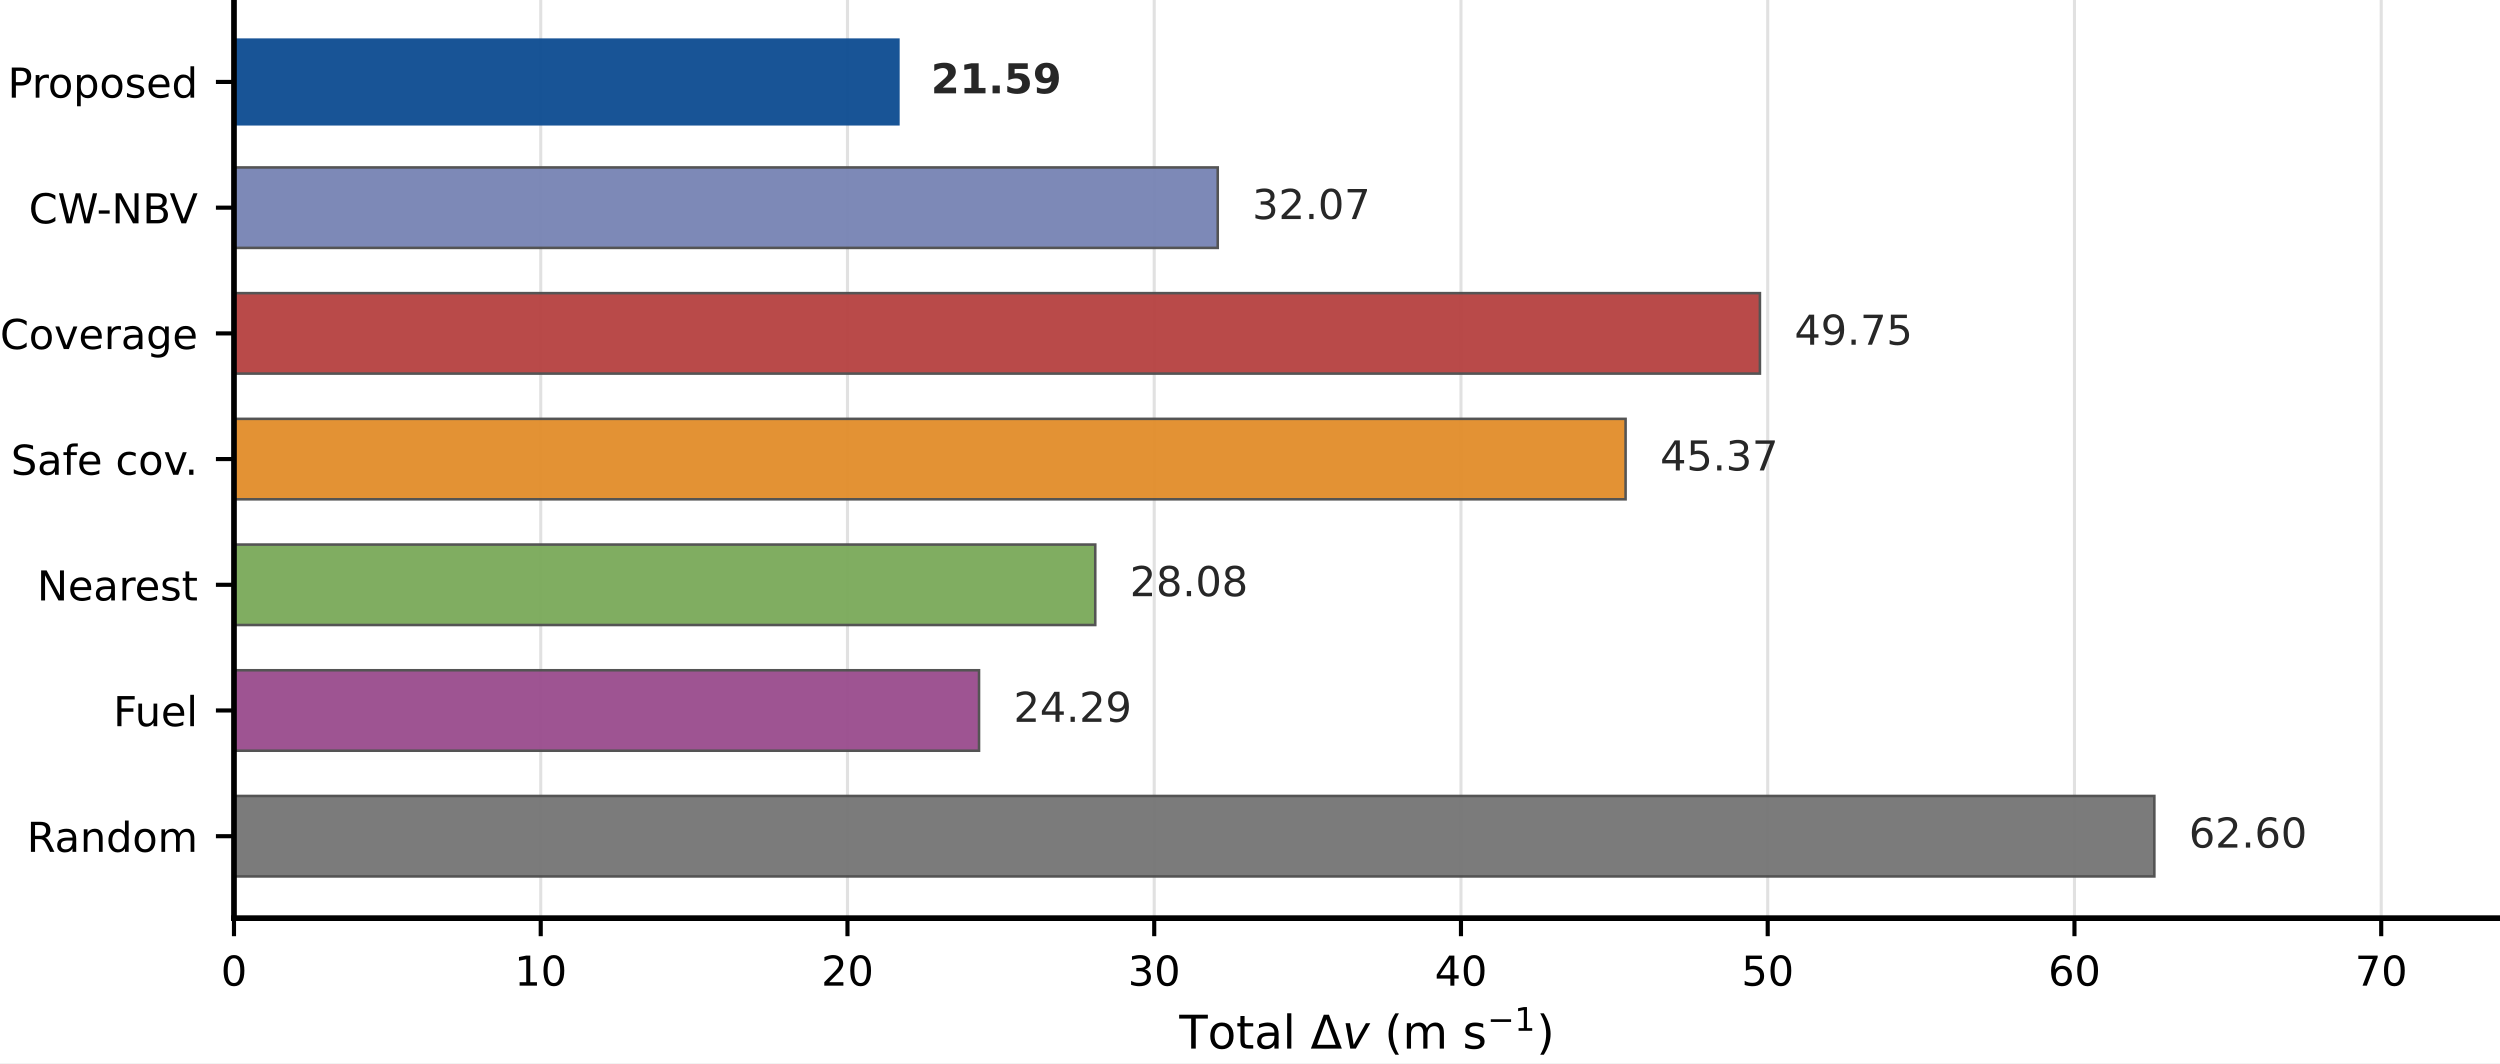
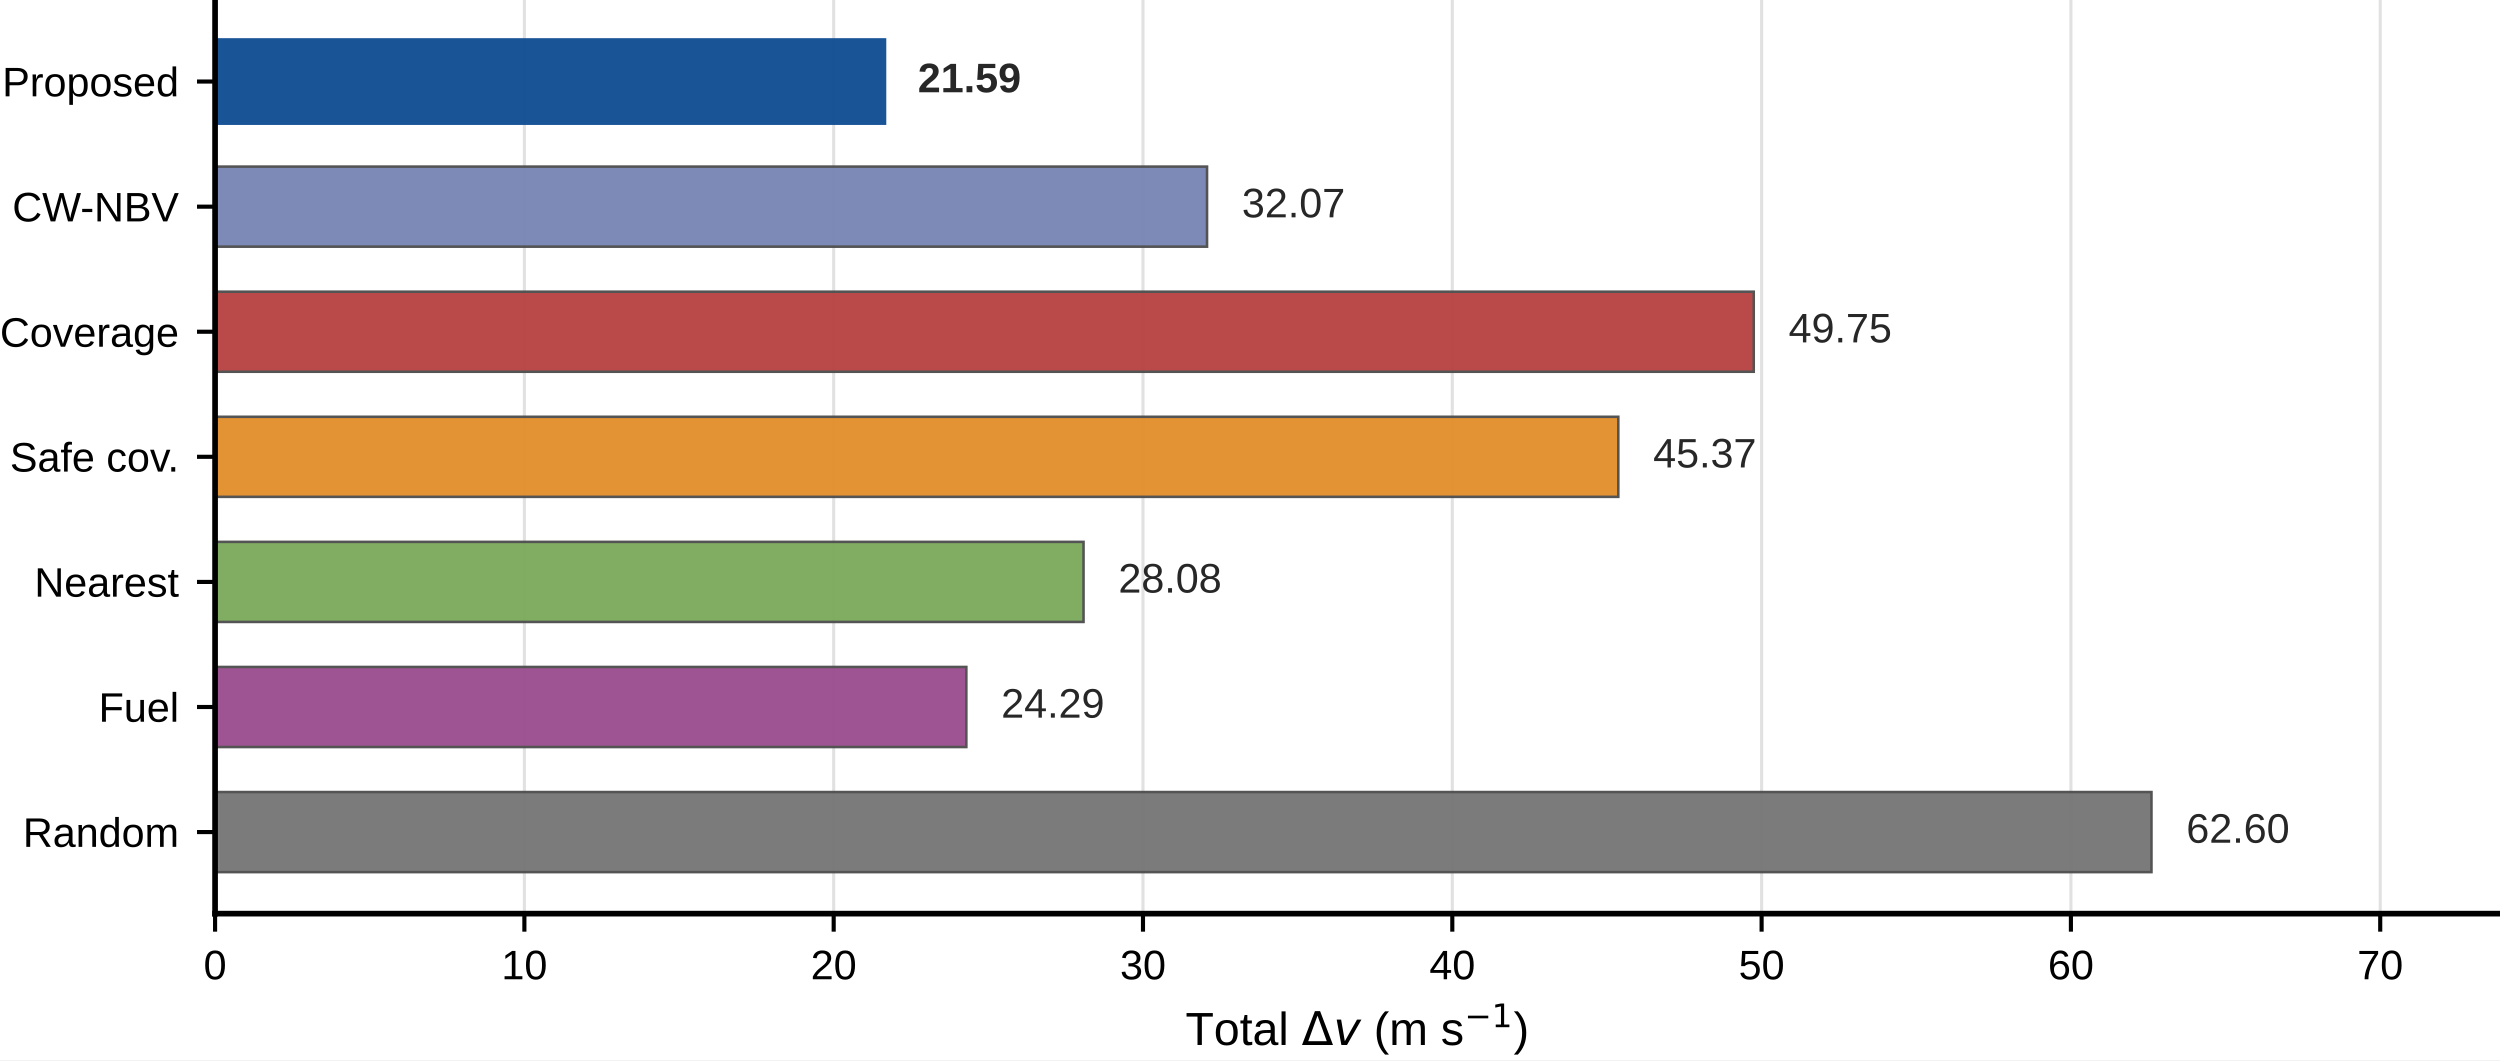
- <svg xmlns="http://www.w3.org/2000/svg" xmlns:xlink="http://www.w3.org/1999/xlink" width="484.341pt" height="205.982pt" viewBox="0 0 484.341 205.982" version="1.1">
+ <svg xmlns="http://www.w3.org/2000/svg" xmlns:xlink="http://www.w3.org/1999/xlink" width="484.545pt" height="205.476pt" viewBox="0 0 484.545 205.476" version="1.1">
  <defs>
    <style type="text/css">*{stroke-linejoin: round; stroke-linecap: butt}</style>
  </defs>
  <g id="figure_1">
    <g id="patch_1">
-       <path d="M 0 205.982  L 484.341 205.982  L 484.341 0  L 0 0  z " style="fill: #ffffff" />
+       <path d="M 0 205.476  L 484.545 205.476  L 484.545 0  L 0 0  z " style="fill: #ffffff" />
    </g>
    <g id="axes_1">
      <g id="patch_2">
-         <path d="M 45.331 177.88  L 484.341 177.88  L 484.341 0  L 45.331 0  z " style="fill: #ffffff" />
+         <path d="M 41.685 177.08  L 484.545 177.08  L 484.545 0  L 41.685 0  z " style="fill: #ffffff" />
      </g>
      <g id="matplotlib.axis_1">
        <g id="xtick_1">
          <g id="line2d_1">
-             <path d="M 45.331 177.88  L 45.331 0  " clip-path="url(#p929456332c)" style="fill: none; stroke: #e1e1e1; stroke-width: 0.6; stroke-linecap: square" />
+             <path d="M 41.685 177.08  L 41.685 0  " clip-path="url(#p7cb6ad659d)" style="fill: none; stroke: #e1e1e1; stroke-width: 0.6; stroke-linecap: square" />
          </g>
          <g id="line2d_2">
            <defs>
-               <path id="m242ef295e8" d="M 0 0  L 0 3.5  " style="stroke: #000000; stroke-width: 0.8" />
+               <path id="md26148e106" d="M 0 0  L 0 3.5  " style="stroke: #000000; stroke-width: 0.8" />
            </defs>
            <g>
-               <use xlink:href="#m242ef295e8" x="45.331" y="177.88" style="stroke: #000000; stroke-width: 0.8" />
+               <use xlink:href="#md26148e106" x="41.685" y="177.08" style="stroke: #000000; stroke-width: 0.8" />
            </g>
          </g>
          <g id="text_1">
-             <text style="font-size: 8px; font-family: 'DejaVu Sans'; text-anchor: middle" x="45.331" y="190.959" transform="rotate(-0 45.33125 190.9588)">0</text>
+             <text style="font-size: 8px; font-family: 'Arial', 'DejaVu Sans', 'Liberation Sans', sans-serif; text-anchor: middle" x="41.685" y="189.806" transform="rotate(-0 41.685 189.8063)">0</text>
          </g>
        </g>
        <g id="xtick_2">
          <g id="line2d_3">
-             <path d="M 104.759 177.88  L 104.759 0  " clip-path="url(#p929456332c)" style="fill: none; stroke: #e1e1e1; stroke-width: 0.6; stroke-linecap: square" />
+             <path d="M 101.634 177.08  L 101.634 0  " clip-path="url(#p7cb6ad659d)" style="fill: none; stroke: #e1e1e1; stroke-width: 0.6; stroke-linecap: square" />
          </g>
          <g id="line2d_4">
            <g>
-               <use xlink:href="#m242ef295e8" x="104.759" y="177.88" style="stroke: #000000; stroke-width: 0.8" />
+               <use xlink:href="#md26148e106" x="101.634" y="177.08" style="stroke: #000000; stroke-width: 0.8" />
            </g>
          </g>
          <g id="text_2">
-             <text style="font-size: 8px; font-family: 'DejaVu Sans'; text-anchor: middle" x="104.759" y="190.959" transform="rotate(-0 104.7592 190.9588)">10</text>
+             <text style="font-size: 8px; font-family: 'Arial', 'DejaVu Sans', 'Liberation Sans', sans-serif; text-anchor: middle" x="101.634" y="189.806" transform="rotate(-0 101.6342 189.8063)">10</text>
          </g>
        </g>
        <g id="xtick_3">
          <g id="line2d_5">
-             <path d="M 164.187 177.88  L 164.187 0  " clip-path="url(#p929456332c)" style="fill: none; stroke: #e1e1e1; stroke-width: 0.6; stroke-linecap: square" />
+             <path d="M 161.583 177.08  L 161.583 0  " clip-path="url(#p7cb6ad659d)" style="fill: none; stroke: #e1e1e1; stroke-width: 0.6; stroke-linecap: square" />
          </g>
          <g id="line2d_6">
            <g>
-               <use xlink:href="#m242ef295e8" x="164.187" y="177.88" style="stroke: #000000; stroke-width: 0.8" />
+               <use xlink:href="#md26148e106" x="161.583" y="177.08" style="stroke: #000000; stroke-width: 0.8" />
            </g>
          </g>
          <g id="text_3">
-             <text style="font-size: 8px; font-family: 'DejaVu Sans'; text-anchor: middle" x="164.187" y="190.959" transform="rotate(-0 164.1872 190.9588)">20</text>
+             <text style="font-size: 8px; font-family: 'Arial', 'DejaVu Sans', 'Liberation Sans', sans-serif; text-anchor: middle" x="161.583" y="189.806" transform="rotate(-0 161.5833 189.8063)">20</text>
          </g>
        </g>
        <g id="xtick_4">
          <g id="line2d_7">
-             <path d="M 223.615 177.88  L 223.615 0  " clip-path="url(#p929456332c)" style="fill: none; stroke: #e1e1e1; stroke-width: 0.6; stroke-linecap: square" />
+             <path d="M 221.532 177.08  L 221.532 0  " clip-path="url(#p7cb6ad659d)" style="fill: none; stroke: #e1e1e1; stroke-width: 0.6; stroke-linecap: square" />
          </g>
          <g id="line2d_8">
            <g>
-               <use xlink:href="#m242ef295e8" x="223.615" y="177.88" style="stroke: #000000; stroke-width: 0.8" />
+               <use xlink:href="#md26148e106" x="221.532" y="177.08" style="stroke: #000000; stroke-width: 0.8" />
            </g>
          </g>
          <g id="text_4">
-             <text style="font-size: 8px; font-family: 'DejaVu Sans'; text-anchor: middle" x="223.615" y="190.959" transform="rotate(-0 223.6152 190.9588)">30</text>
+             <text style="font-size: 8px; font-family: 'Arial', 'DejaVu Sans', 'Liberation Sans', sans-serif; text-anchor: middle" x="221.532" y="189.806" transform="rotate(-0 221.5325 189.8063)">30</text>
          </g>
        </g>
        <g id="xtick_5">
          <g id="line2d_9">
-             <path d="M 283.043 177.88  L 283.043 0  " clip-path="url(#p929456332c)" style="fill: none; stroke: #e1e1e1; stroke-width: 0.6; stroke-linecap: square" />
+             <path d="M 281.482 177.08  L 281.482 0  " clip-path="url(#p7cb6ad659d)" style="fill: none; stroke: #e1e1e1; stroke-width: 0.6; stroke-linecap: square" />
          </g>
          <g id="line2d_10">
            <g>
-               <use xlink:href="#m242ef295e8" x="283.043" y="177.88" style="stroke: #000000; stroke-width: 0.8" />
+               <use xlink:href="#md26148e106" x="281.482" y="177.08" style="stroke: #000000; stroke-width: 0.8" />
            </g>
          </g>
          <g id="text_5">
-             <text style="font-size: 8px; font-family: 'DejaVu Sans'; text-anchor: middle" x="283.043" y="190.959" transform="rotate(-0 283.0432 190.9588)">40</text>
+             <text style="font-size: 8px; font-family: 'Arial', 'DejaVu Sans', 'Liberation Sans', sans-serif; text-anchor: middle" x="281.482" y="189.806" transform="rotate(-0 281.4816 189.8063)">40</text>
          </g>
        </g>
        <g id="xtick_6">
          <g id="line2d_11">
-             <path d="M 342.471 177.88  L 342.471 0  " clip-path="url(#p929456332c)" style="fill: none; stroke: #e1e1e1; stroke-width: 0.6; stroke-linecap: square" />
+             <path d="M 341.431 177.08  L 341.431 0  " clip-path="url(#p7cb6ad659d)" style="fill: none; stroke: #e1e1e1; stroke-width: 0.6; stroke-linecap: square" />
          </g>
          <g id="line2d_12">
            <g>
-               <use xlink:href="#m242ef295e8" x="342.471" y="177.88" style="stroke: #000000; stroke-width: 0.8" />
+               <use xlink:href="#md26148e106" x="341.431" y="177.08" style="stroke: #000000; stroke-width: 0.8" />
            </g>
          </g>
          <g id="text_6">
-             <text style="font-size: 8px; font-family: 'DejaVu Sans'; text-anchor: middle" x="342.471" y="190.959" transform="rotate(-0 342.4712 190.9588)">50</text>
+             <text style="font-size: 8px; font-family: 'Arial', 'DejaVu Sans', 'Liberation Sans', sans-serif; text-anchor: middle" x="341.431" y="189.806" transform="rotate(-0 341.4308 189.8063)">50</text>
          </g>
        </g>
        <g id="xtick_7">
          <g id="line2d_13">
-             <path d="M 401.899 177.88  L 401.899 0  " clip-path="url(#p929456332c)" style="fill: none; stroke: #e1e1e1; stroke-width: 0.6; stroke-linecap: square" />
+             <path d="M 401.38 177.08  L 401.38 0  " clip-path="url(#p7cb6ad659d)" style="fill: none; stroke: #e1e1e1; stroke-width: 0.6; stroke-linecap: square" />
          </g>
          <g id="line2d_14">
            <g>
-               <use xlink:href="#m242ef295e8" x="401.899" y="177.88" style="stroke: #000000; stroke-width: 0.8" />
+               <use xlink:href="#md26148e106" x="401.38" y="177.08" style="stroke: #000000; stroke-width: 0.8" />
            </g>
          </g>
          <g id="text_7">
-             <text style="font-size: 8px; font-family: 'DejaVu Sans'; text-anchor: middle" x="401.899" y="190.959" transform="rotate(-0 401.8992 190.9588)">60</text>
+             <text style="font-size: 8px; font-family: 'Arial', 'DejaVu Sans', 'Liberation Sans', sans-serif; text-anchor: middle" x="401.38" y="189.806" transform="rotate(-0 401.38 189.8063)">60</text>
          </g>
        </g>
        <g id="xtick_8">
          <g id="line2d_15">
-             <path d="M 461.327 177.88  L 461.327 0  " clip-path="url(#p929456332c)" style="fill: none; stroke: #e1e1e1; stroke-width: 0.6; stroke-linecap: square" />
+             <path d="M 461.329 177.08  L 461.329 0  " clip-path="url(#p7cb6ad659d)" style="fill: none; stroke: #e1e1e1; stroke-width: 0.6; stroke-linecap: square" />
          </g>
          <g id="line2d_16">
            <g>
-               <use xlink:href="#m242ef295e8" x="461.327" y="177.88" style="stroke: #000000; stroke-width: 0.8" />
+               <use xlink:href="#md26148e106" x="461.329" y="177.08" style="stroke: #000000; stroke-width: 0.8" />
            </g>
          </g>
          <g id="text_8">
-             <text style="font-size: 8px; font-family: 'DejaVu Sans'; text-anchor: middle" x="461.327" y="190.959" transform="rotate(-0 461.3272 190.9588)">70</text>
+             <text style="font-size: 8px; font-family: 'Arial', 'DejaVu Sans', 'Liberation Sans', sans-serif; text-anchor: middle" x="461.329" y="189.806" transform="rotate(-0 461.3291 189.8063)">70</text>
          </g>
        </g>
        <g id="text_9">
-           <g transform="translate(228.4762 204.1108)">
+           <g transform="translate(229.77 203.4963)">
            <text>
-               <tspan x="0" y="-0.961" style="font-size: 9px; font-family: 'DejaVu Sans'">T</tspan>
-               <tspan x="5.498" y="-0.961" style="font-size: 9px; font-family: 'DejaVu Sans'">o</tspan>
-               <tspan x="11.004" y="-0.961" style="font-size: 9px; font-family: 'DejaVu Sans'">t</tspan>
-               <tspan x="14.533" y="-0.961" style="font-size: 9px; font-family: 'DejaVu Sans'">a</tspan>
-               <tspan x="20.048" y="-0.961" style="font-size: 9px; font-family: 'DejaVu Sans'">l</tspan>
-               <tspan x="22.548" y="-0.961" style="font-size: 9px; font-family: 'DejaVu Sans'"> </tspan>
-               <tspan x="25.409" y="-0.961" style="font-size: 9px; font-family: 'DejaVu Sans'">Δ</tspan>
-               <tspan x="36.892" y="-0.961" style="font-size: 9px; font-family: 'DejaVu Sans'"> </tspan>
-               <tspan x="39.753" y="-0.961" style="font-size: 9px; font-family: 'DejaVu Sans'">(</tspan>
-               <tspan x="43.264" y="-0.961" style="font-size: 9px; font-family: 'DejaVu Sans'">m</tspan>
-               <tspan x="52.031" y="-0.961" style="font-size: 9px; font-family: 'DejaVu Sans'"> </tspan>
-               <tspan x="54.892" y="-0.961" style="font-size: 9px; font-family: 'DejaVu Sans'">s</tspan>
-               <tspan x="69.2" y="-0.961" style="font-size: 9px; font-family: 'DejaVu Sans'">)</tspan>
-               <tspan x="31.566" y="-0.961" style="font-style: oblique; font-size: 9px; font-family: 'DejaVu Sans'">v</tspan>
-               <tspan x="59.667" y="-4.406" style="font-size: 6.3px; font-family: 'DejaVu Sans'">−</tspan>
-               <tspan x="64.946" y="-4.406" style="font-size: 6.3px; font-family: 'DejaVu Sans'">1</tspan>
+               <tspan x="0" y="-0.961" style="font-size: 9px; font-family: 'Arial'">T</tspan>
+               <tspan x="5.498" y="-0.961" style="font-size: 9px; font-family: 'Arial'">o</tspan>
+               <tspan x="10.503" y="-0.961" style="font-size: 9px; font-family: 'Arial'">t</tspan>
+               <tspan x="13.003" y="-0.961" style="font-size: 9px; font-family: 'Arial'">a</tspan>
+               <tspan x="18.009" y="-0.961" style="font-size: 9px; font-family: 'Arial'">l</tspan>
+               <tspan x="20.008" y="-0.961" style="font-size: 9px; font-family: 'Arial'"> </tspan>
+               <tspan x="33.992" y="-0.961" style="font-size: 9px; font-family: 'Arial'"> </tspan>
+               <tspan x="36.492" y="-0.961" style="font-size: 9px; font-family: 'Arial'">(</tspan>
+               <tspan x="39.489" y="-0.961" style="font-size: 9px; font-family: 'Arial'">m</tspan>
+               <tspan x="46.986" y="-0.961" style="font-size: 9px; font-family: 'Arial'"> </tspan>
+               <tspan x="49.487" y="-0.961" style="font-size: 9px; font-family: 'Arial'">s</tspan>
+               <tspan x="63.606" y="-0.961" style="font-size: 9px; font-family: 'Arial'">)</tspan>
+               <tspan x="22.509" y="-0.961" style="font-size: 9px; font-family: 'DejaVu Sans'">Δ</tspan>
+               <tspan x="28.666" y="-0.961" style="font-style: oblique; font-size: 9px; font-family: 'DejaVu Sans'">v</tspan>
+               <tspan x="54.073" y="-4.406" style="font-size: 6.3px; font-family: 'DejaVu Sans'">−</tspan>
+               <tspan x="59.352" y="-4.406" style="font-size: 6.3px; font-family: 'DejaVu Sans'">1</tspan>
            </text>
          </g>
        </g>
      </g>
      <g id="matplotlib.axis_2">
        <g id="ytick_1">
          <g id="line2d_17">
            <defs>
-               <path id="m0593000ff9" d="M 0 0  L -3.5 0  " style="stroke: #000000; stroke-width: 0.8" />
+               <path id="m63fc020456" d="M 0 0  L -3.5 0  " style="stroke: #000000; stroke-width: 0.8" />
            </defs>
            <g>
-               <use xlink:href="#m0593000ff9" x="45.331" y="15.879" style="stroke: #000000; stroke-width: 0.8" />
+               <use xlink:href="#m63fc020456" x="41.685" y="15.807" style="stroke: #000000; stroke-width: 0.8" />
            </g>
          </g>
          <g id="text_10">
-             <text style="font-size: 8px; font-family: 'DejaVu Sans'; text-anchor: end" x="38.331" y="18.918" transform="rotate(-0 38.33125 18.91804)">Proposed</text>
+             <text style="font-size: 8px; font-family: 'Arial', 'DejaVu Sans', 'Liberation Sans', sans-serif; text-anchor: end" x="34.685" y="18.67" transform="rotate(-0 34.685 18.67038)">Proposed</text>
          </g>
        </g>
        <g id="ytick_2">
          <g id="line2d_18">
            <g>
-               <use xlink:href="#m0593000ff9" x="45.331" y="40.232" style="stroke: #000000; stroke-width: 0.8" />
+               <use xlink:href="#m63fc020456" x="41.685" y="40.052" style="stroke: #000000; stroke-width: 0.8" />
            </g>
          </g>
          <g id="text_11">
-             <text style="font-size: 8px; font-family: 'DejaVu Sans'; text-anchor: end" x="38.331" y="43.272" transform="rotate(-0 38.33125 43.27182)">CW-NBV</text>
+             <text style="font-size: 8px; font-family: 'Arial', 'DejaVu Sans', 'Liberation Sans', sans-serif; text-anchor: end" x="34.685" y="42.915" transform="rotate(-0 34.685 42.91463)">CW-NBV</text>
          </g>
        </g>
        <g id="ytick_3">
          <g id="line2d_19">
            <g>
-               <use xlink:href="#m0593000ff9" x="45.331" y="64.586" style="stroke: #000000; stroke-width: 0.8" />
+               <use xlink:href="#m63fc020456" x="41.685" y="64.296" style="stroke: #000000; stroke-width: 0.8" />
            </g>
          </g>
          <g id="text_12">
-             <text style="font-size: 8px; font-family: 'DejaVu Sans'; text-anchor: end" x="38.331" y="67.626" transform="rotate(-0 38.33125 67.6256)">Coverage</text>
+             <text style="font-size: 8px; font-family: 'Arial', 'DejaVu Sans', 'Liberation Sans', sans-serif; text-anchor: end" x="34.685" y="67.208" transform="rotate(-0 34.685 67.20762)">Coverage</text>
          </g>
        </g>
        <g id="ytick_4">
          <g id="line2d_20">
            <g>
-               <use xlink:href="#m0593000ff9" x="45.331" y="88.94" style="stroke: #000000; stroke-width: 0.8" />
+               <use xlink:href="#m63fc020456" x="41.685" y="88.54" style="stroke: #000000; stroke-width: 0.8" />
            </g>
          </g>
          <g id="text_13">
-             <text style="font-size: 8px; font-family: 'DejaVu Sans'; text-anchor: end" x="38.331" y="91.979" transform="rotate(-0 38.33125 91.97938)">Safe cov.</text>
+             <text style="font-size: 8px; font-family: 'Arial', 'DejaVu Sans', 'Liberation Sans', sans-serif; text-anchor: end" x="34.685" y="91.403" transform="rotate(-0 34.685 91.40313)">Safe cov.</text>
          </g>
        </g>
        <g id="ytick_5">
          <g id="line2d_21">
            <g>
-               <use xlink:href="#m0593000ff9" x="45.331" y="113.294" style="stroke: #000000; stroke-width: 0.8" />
+               <use xlink:href="#m63fc020456" x="41.685" y="112.784" style="stroke: #000000; stroke-width: 0.8" />
            </g>
          </g>
          <g id="text_14">
-             <text style="font-size: 8px; font-family: 'DejaVu Sans'; text-anchor: end" x="38.331" y="116.333" transform="rotate(-0 38.33125 116.3332)">Nearest</text>
+             <text style="font-size: 8px; font-family: 'Arial', 'DejaVu Sans', 'Liberation Sans', sans-serif; text-anchor: end" x="34.685" y="115.647" transform="rotate(-0 34.685 115.6474)">Nearest</text>
          </g>
        </g>
        <g id="ytick_6">
          <g id="line2d_22">
            <g>
-               <use xlink:href="#m0593000ff9" x="45.331" y="137.648" style="stroke: #000000; stroke-width: 0.8" />
+               <use xlink:href="#m63fc020456" x="41.685" y="137.028" style="stroke: #000000; stroke-width: 0.8" />
            </g>
          </g>
          <g id="text_15">
-             <text style="font-size: 8px; font-family: 'DejaVu Sans'; text-anchor: end" x="38.331" y="140.687" transform="rotate(-0 38.33125 140.6869)">Fuel</text>
+             <text style="font-size: 8px; font-family: 'Arial', 'DejaVu Sans', 'Liberation Sans', sans-serif; text-anchor: end" x="34.685" y="139.892" transform="rotate(-0 34.685 139.8916)">Fuel</text>
          </g>
        </g>
        <g id="ytick_7">
          <g id="line2d_23">
            <g>
-               <use xlink:href="#m0593000ff9" x="45.331" y="162.001" style="stroke: #000000; stroke-width: 0.8" />
+               <use xlink:href="#m63fc020456" x="41.685" y="161.273" style="stroke: #000000; stroke-width: 0.8" />
            </g>
          </g>
          <g id="text_16">
-             <text style="font-size: 8px; font-family: 'DejaVu Sans'; text-anchor: end" x="38.331" y="165.041" transform="rotate(-0 38.33125 165.0407)">Random</text>
+             <text style="font-size: 8px; font-family: 'Arial', 'DejaVu Sans', 'Liberation Sans', sans-serif; text-anchor: end" x="34.685" y="164.136" transform="rotate(-0 34.685 164.1359)">Random</text>
          </g>
        </g>
      </g>
      <g id="patch_3">
-         <path d="M 45.331 8.085  L 173.649 8.085  L 173.649 23.672  L 45.331 23.672  z " clip-path="url(#p929456332c)" style="fill: #0f4d92; opacity: 0.96; stroke: #0f4d92; stroke-width: 1.3; stroke-linejoin: miter" />
+         <path d="M 41.685 8.049  L 171.128 8.049  L 171.128 23.565  L 41.685 23.565  z " clip-path="url(#p7cb6ad659d)" style="fill: #0f4d92; opacity: 0.96; stroke: #0f4d92; stroke-width: 1.3; stroke-linejoin: miter" />
      </g>
      <g id="patch_4">
-         <path d="M 45.331 32.439  L 235.919 32.439  L 235.919 48.026  L 45.331 48.026  z " clip-path="url(#p929456332c)" style="fill: #7884b4; opacity: 0.96; stroke: #4d4d4d; stroke-width: 0.5; stroke-linejoin: miter" />
+         <path d="M 41.685 32.293  L 233.944 32.293  L 233.944 47.81  L 41.685 47.81  z " clip-path="url(#p7cb6ad659d)" style="fill: #7884b4; opacity: 0.96; stroke: #4d4d4d; stroke-width: 0.5; stroke-linejoin: miter" />
      </g>
      <g id="patch_5">
-         <path d="M 45.331 56.793  L 340.959 56.793  L 340.959 72.379  L 45.331 72.379  z " clip-path="url(#p929456332c)" style="fill: #b64342; opacity: 0.96; stroke: #4d4d4d; stroke-width: 0.5; stroke-linejoin: miter" />
+         <path d="M 41.685 56.538  L 339.905 56.538  L 339.905 72.054  L 41.685 72.054  z " clip-path="url(#p7cb6ad659d)" style="fill: #b64342; opacity: 0.96; stroke: #4d4d4d; stroke-width: 0.5; stroke-linejoin: miter" />
      </g>
      <g id="patch_6">
-         <path d="M 45.331 81.147  L 314.936 81.147  L 314.936 96.733  L 45.331 96.733  z " clip-path="url(#p929456332c)" style="fill: #e28e2c; opacity: 0.96; stroke: #4d4d4d; stroke-width: 0.5; stroke-linejoin: miter" />
+         <path d="M 41.685 80.782  L 313.654 80.782  L 313.654 96.298  L 41.685 96.298  z " clip-path="url(#p7cb6ad659d)" style="fill: #e28e2c; opacity: 0.96; stroke: #4d4d4d; stroke-width: 0.5; stroke-linejoin: miter" />
      </g>
      <g id="patch_7">
-         <path d="M 45.331 105.501  L 212.19 105.501  L 212.19 121.087  L 45.331 121.087  z " clip-path="url(#p929456332c)" style="fill: #7baa5b; opacity: 0.96; stroke: #4d4d4d; stroke-width: 0.5; stroke-linejoin: miter" />
+         <path d="M 41.685 105.026  L 210.007 105.026  L 210.007 120.542  L 41.685 120.542  z " clip-path="url(#p7cb6ad659d)" style="fill: #7baa5b; opacity: 0.96; stroke: #4d4d4d; stroke-width: 0.5; stroke-linejoin: miter" />
      </g>
      <g id="patch_8">
-         <path d="M 45.331 129.854  L 189.672 129.854  L 189.672 145.441  L 45.331 145.441  z " clip-path="url(#p929456332c)" style="fill: #9a4d8e; opacity: 0.96; stroke: #4d4d4d; stroke-width: 0.5; stroke-linejoin: miter" />
+         <path d="M 41.685 129.27  L 187.292 129.27  L 187.292 144.787  L 41.685 144.787  z " clip-path="url(#p7cb6ad659d)" style="fill: #9a4d8e; opacity: 0.96; stroke: #4d4d4d; stroke-width: 0.5; stroke-linejoin: miter" />
      </g>
      <g id="patch_9">
-         <path d="M 45.331 154.208  L 417.374 154.208  L 417.374 169.795  L 45.331 169.795  z " clip-path="url(#p929456332c)" style="fill: #767676; opacity: 0.96; stroke: #4d4d4d; stroke-width: 0.5; stroke-linejoin: miter" />
+         <path d="M 41.685 153.515  L 416.99 153.515  L 416.99 169.031  L 41.685 169.031  z " clip-path="url(#p7cb6ad659d)" style="fill: #767676; opacity: 0.96; stroke: #4d4d4d; stroke-width: 0.5; stroke-linejoin: miter" />
      </g>
      <g id="patch_10">
-         <path d="M 45.331 177.88  L 45.331 0  " style="fill: none; stroke: #000000; stroke-width: 1.1; stroke-linejoin: miter; stroke-linecap: square" />
+         <path d="M 41.685 177.08  L 41.685 0  " style="fill: none; stroke: #000000; stroke-width: 1.1; stroke-linejoin: miter; stroke-linecap: square" />
      </g>
      <g id="patch_11">
-         <path d="M 45.331 177.88  L 484.341 177.88  " style="fill: none; stroke: #000000; stroke-width: 1.1; stroke-linejoin: miter; stroke-linecap: square" />
+         <path d="M 41.685 177.08  L 484.545 177.08  " style="fill: none; stroke: #000000; stroke-width: 1.1; stroke-linejoin: miter; stroke-linecap: square" />
      </g>
      <g id="text_17">
-         <text style="font-weight: 700; font-size: 8px; font-family: 'DejaVu Sans'; text-anchor: start; fill: #272727" x="180.346" y="18.086" transform="rotate(-0 180.3457 18.08616)">21.59</text>
+         <text style="font-weight: 700; font-size: 8px; font-family: 'Arial', 'DejaVu Sans', 'Liberation Sans', sans-serif; text-anchor: start; fill: #272727" x="177.884" y="17.881" transform="rotate(-0 177.8835 17.881)">21.59</text>
      </g>
      <g id="text_18">
-         <text style="font-size: 8px; font-family: 'DejaVu Sans'; text-anchor: start; fill: #272727" x="242.615" y="42.44" transform="rotate(-0 242.6154 42.43994)">32.07</text>
+         <text style="font-size: 8px; font-family: 'Arial', 'DejaVu Sans', 'Liberation Sans', sans-serif; text-anchor: start; fill: #272727" x="240.699" y="42.12" transform="rotate(-0 240.6993 42.11963)">32.07</text>
      </g>
      <g id="text_19">
-         <text style="font-size: 8px; font-family: 'DejaVu Sans'; text-anchor: start; fill: #272727" x="347.656" y="66.794" transform="rotate(-0 347.6556 66.79372)">49.75</text>
+         <text style="font-size: 8px; font-family: 'Arial', 'DejaVu Sans', 'Liberation Sans', sans-serif; text-anchor: start; fill: #272727" x="346.661" y="66.364" transform="rotate(-0 346.6606 66.36387)">49.75</text>
      </g>
      <g id="text_20">
-         <text style="font-size: 8px; font-family: 'DejaVu Sans'; text-anchor: start; fill: #272727" x="321.632" y="91.147" transform="rotate(-0 321.6323 91.1475)">45.37</text>
+         <text style="font-size: 8px; font-family: 'Arial', 'DejaVu Sans', 'Liberation Sans', sans-serif; text-anchor: start; fill: #272727" x="320.409" y="90.608" transform="rotate(-0 320.4091 90.60813)">45.37</text>
      </g>
      <g id="text_21">
-         <text style="font-size: 8px; font-family: 'DejaVu Sans'; text-anchor: start; fill: #272727" x="218.887" y="115.501" transform="rotate(-0 218.8868 115.5013)">28.08</text>
+         <text style="font-size: 8px; font-family: 'Arial', 'DejaVu Sans', 'Liberation Sans', sans-serif; text-anchor: start; fill: #272727" x="216.763" y="114.852" transform="rotate(-0 216.7626 114.8524)">28.08</text>
      </g>
      <g id="text_22">
-         <text style="font-size: 8px; font-family: 'DejaVu Sans'; text-anchor: start; fill: #272727" x="196.369" y="139.855" transform="rotate(-0 196.3688 139.8551)">24.29</text>
+         <text style="font-size: 8px; font-family: 'Arial', 'DejaVu Sans', 'Liberation Sans', sans-serif; text-anchor: start; fill: #272727" x="194.047" y="139.097" transform="rotate(-0 194.0471 139.0966)">24.29</text>
      </g>
      <g id="text_23">
-         <text style="font-size: 8px; font-family: 'DejaVu Sans'; text-anchor: start; fill: #272727" x="424.07" y="164.209" transform="rotate(-0 424.0704 164.2088)">62.60</text>
+         <text style="font-size: 8px; font-family: 'Arial', 'DejaVu Sans', 'Liberation Sans', sans-serif; text-anchor: start; fill: #272727" x="423.746" y="163.341" transform="rotate(-0 423.7456 163.3409)">62.60</text>
      </g>
    </g>
  </g>
  <defs>
-     <clipPath id="p929456332c">
-       <rect x="45.331" y="0" width="439.01" height="177.88" />
+     <clipPath id="p7cb6ad659d">
+       <rect x="41.685" y="0" width="442.86" height="177.08" />
    </clipPath>
  </defs>
</svg>
